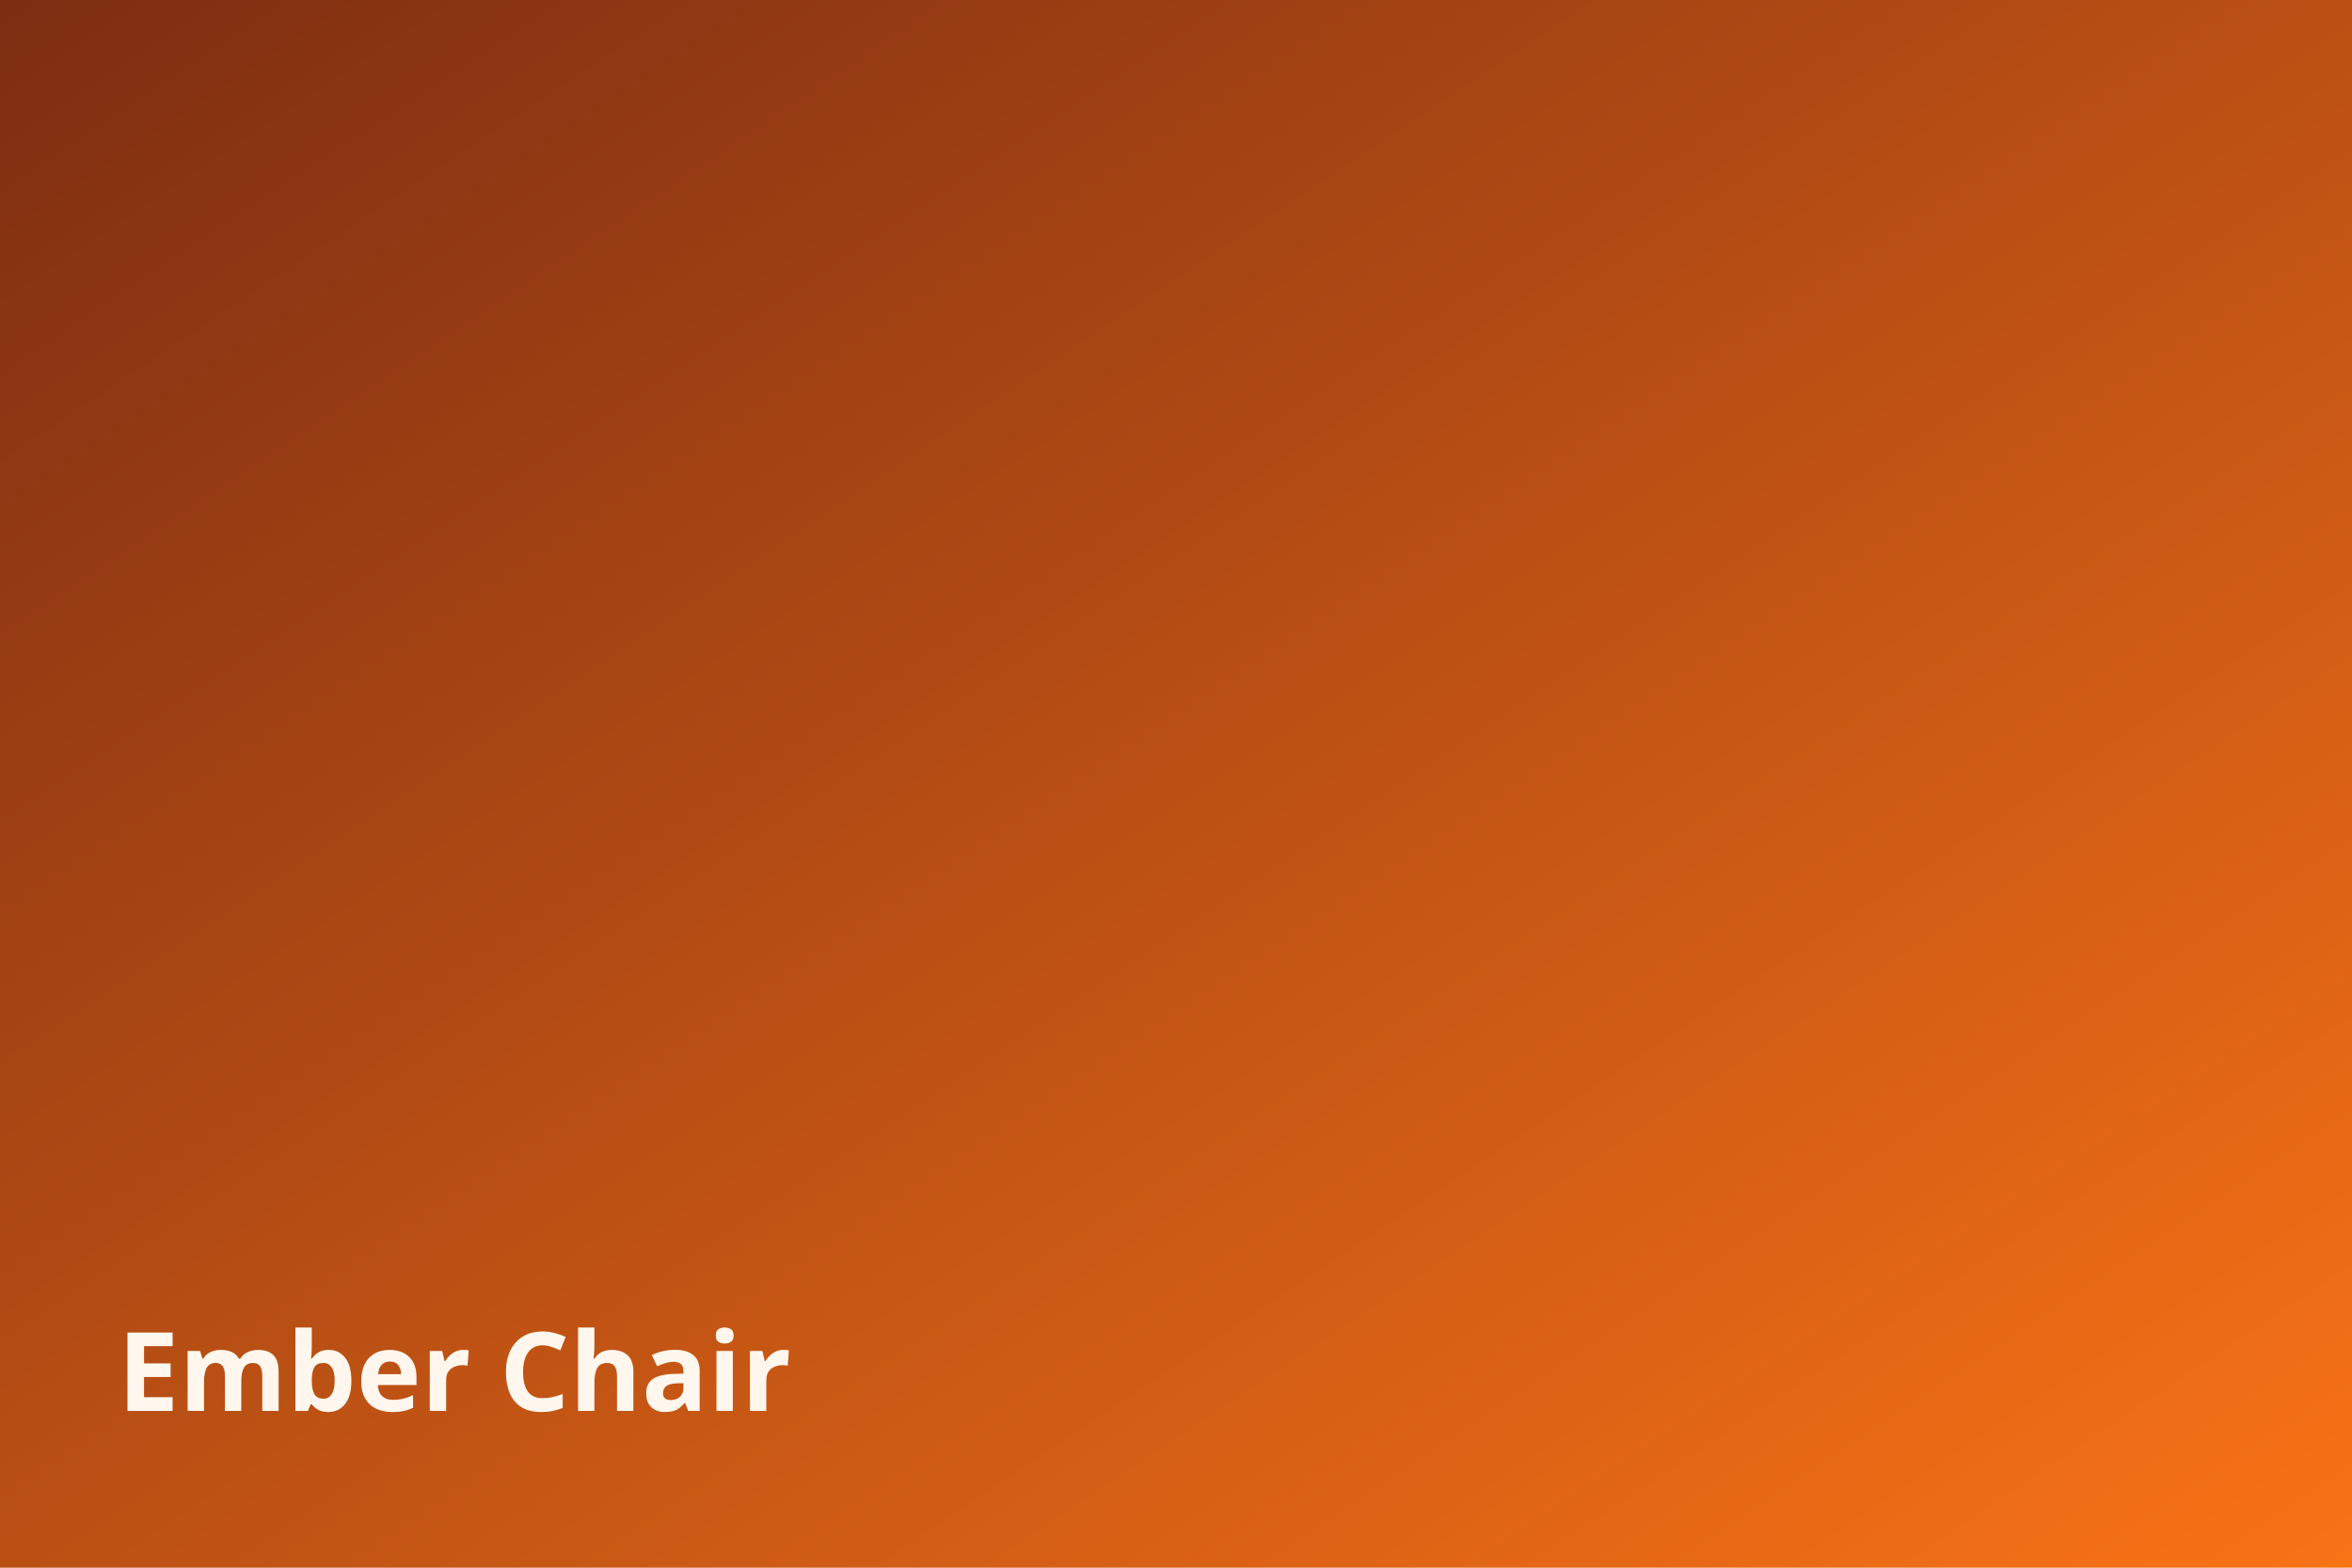
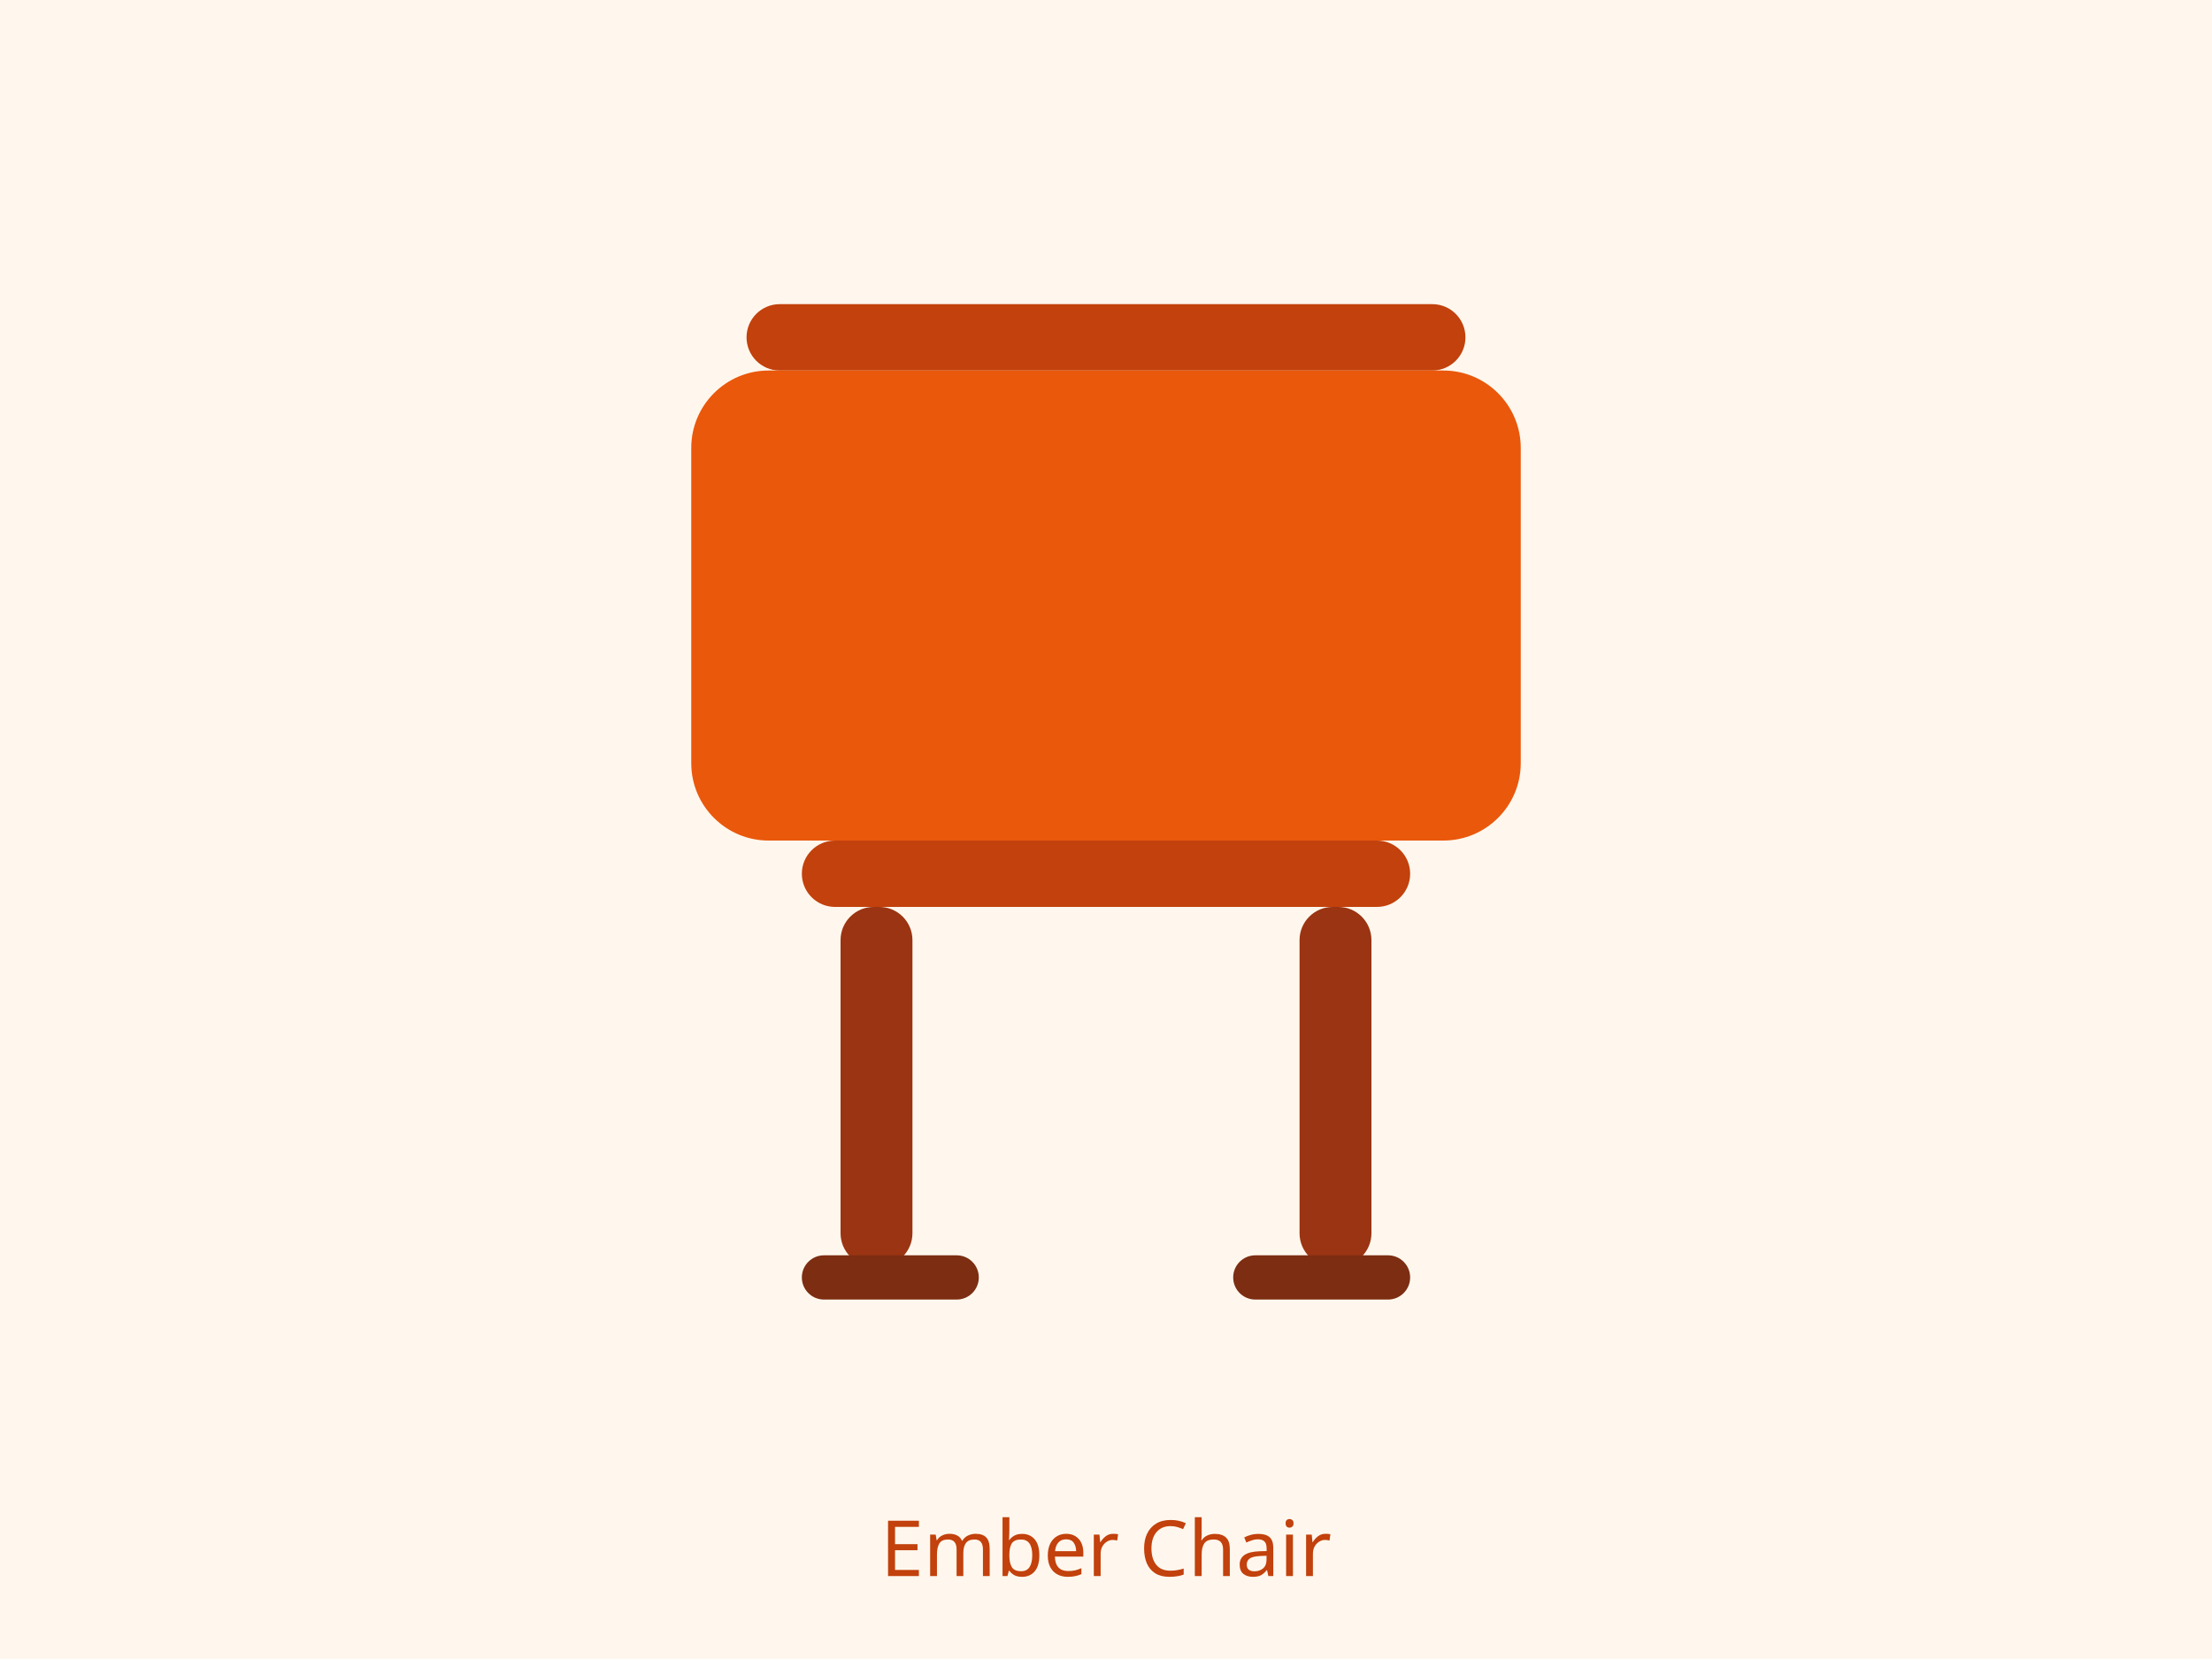
- <svg xmlns="http://www.w3.org/2000/svg" width="1200" height="800" viewBox="0 0 1200 800">
-   <defs>
-     <linearGradient id="g" x1="0" y1="0" x2="1" y2="1">
-       <stop offset="0" stop-color="#7c2d12" />
-       <stop offset="1" stop-color="#f97316" />
-     </linearGradient>
-   </defs>
-   <rect width="1200" height="800" fill="url(#g)" />
-   <text x="60" y="720" fill="#fff7ed" font-family="ui-sans-serif, system-ui" font-size="56" font-weight="700">Ember Chair</text>
+ <svg xmlns="http://www.w3.org/2000/svg" viewBox="0 0 400 300" fill="none">
+   <rect width="400" height="300" fill="#fff7ed" />
+   <rect x="135" y="55" width="130" height="12" rx="6" fill="#c2410c" />
+   <rect x="125" y="67" width="150" height="85" rx="14" fill="#ea580c" />
+   <rect x="145" y="152" width="110" height="12" rx="6" fill="#c2410c" />
+   <rect x="152" y="164" width="13" height="65" rx="6" fill="#9a3412" />
+   <rect x="235" y="164" width="13" height="65" rx="6" fill="#9a3412" />
+   <rect x="145" y="227" width="32" height="8" rx="4" fill="#7c2d12" />
+   <rect x="223" y="227" width="32" height="8" rx="4" fill="#7c2d12" />
+   <text x="200" y="285" font-family="sans-serif" font-size="14" fill="#c2410c" text-anchor="middle">Ember Chair</text>
</svg>
